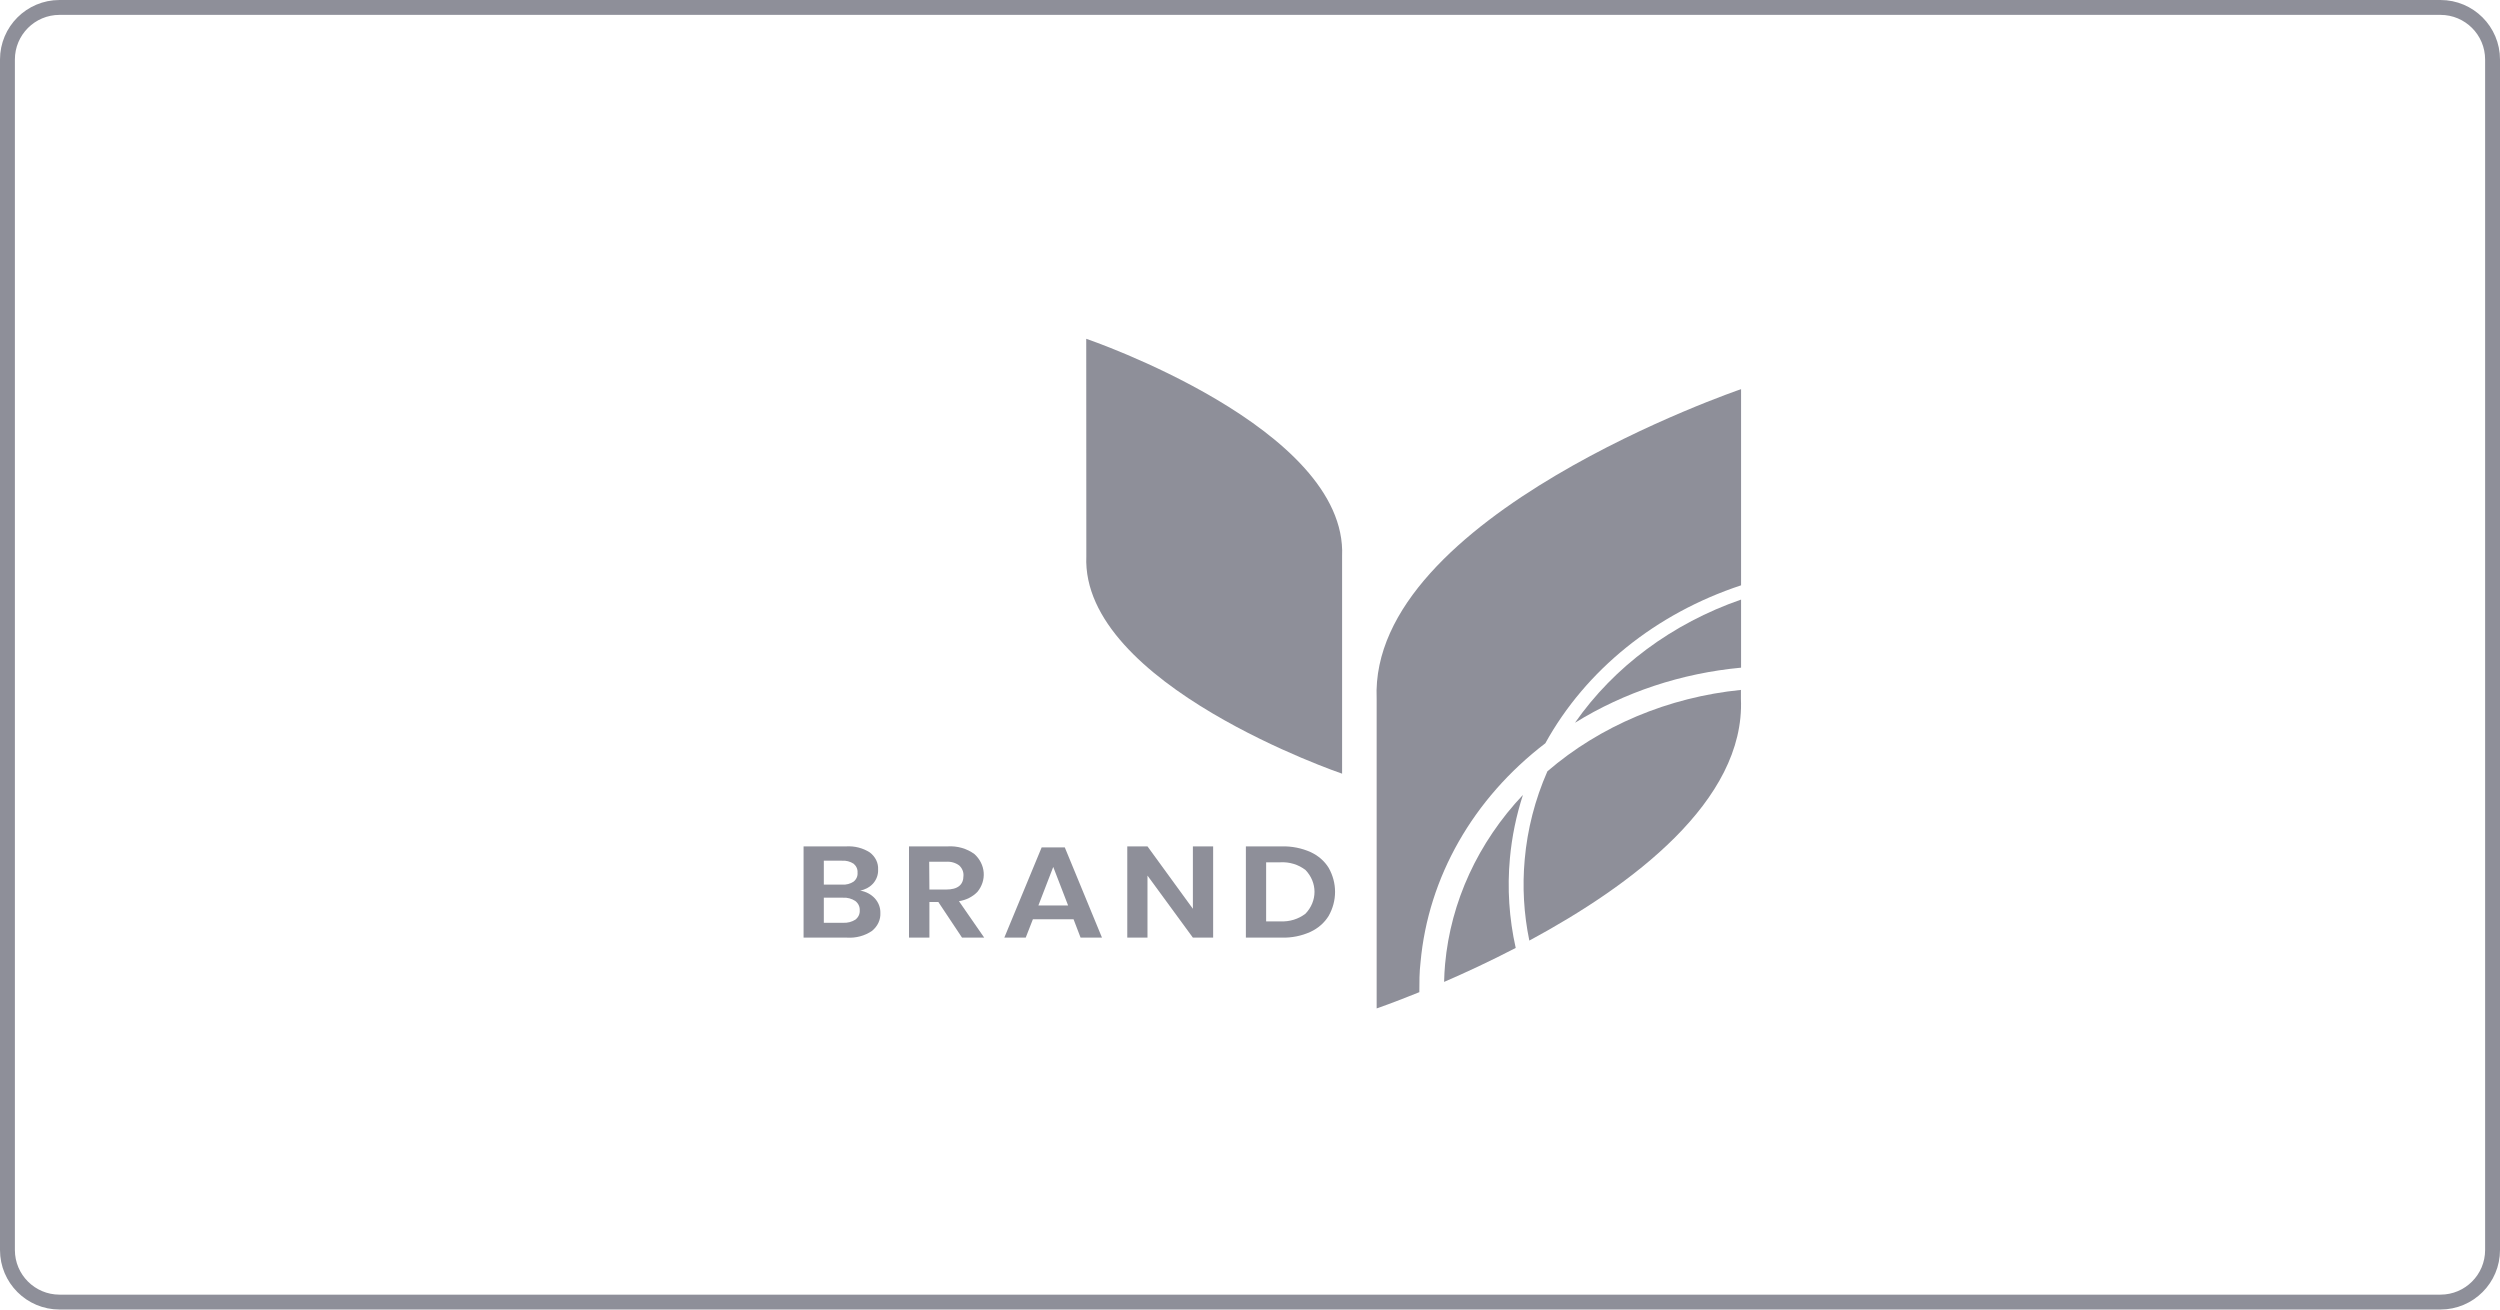
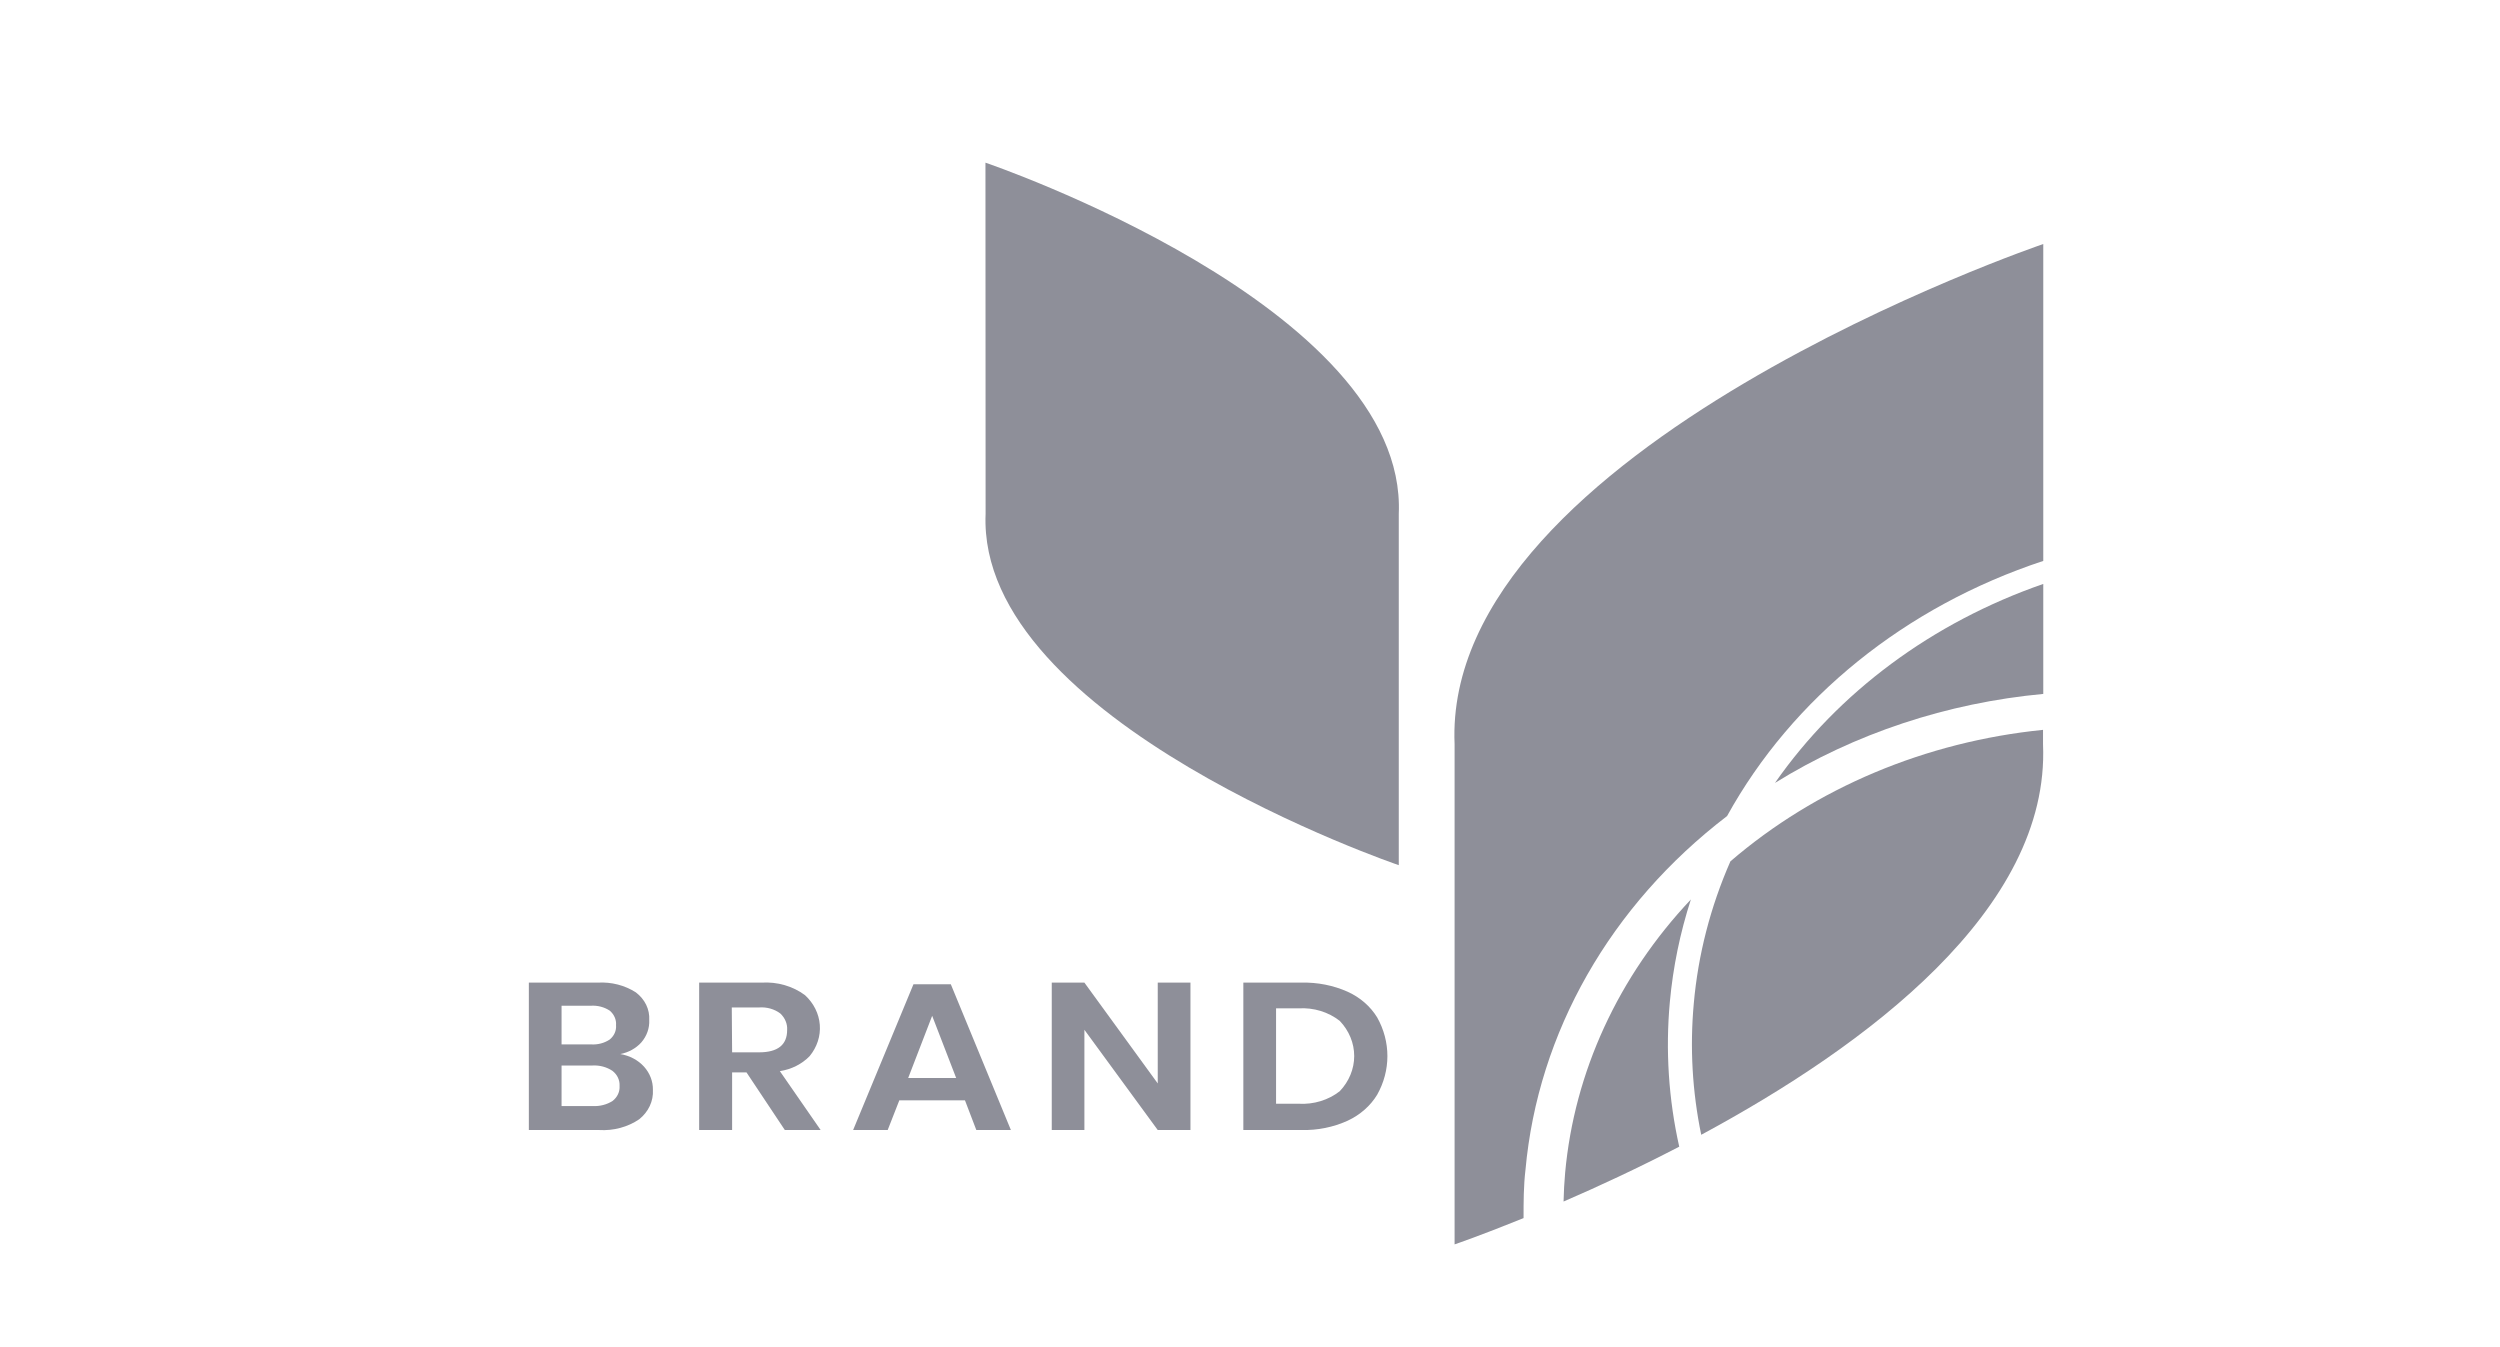
- <svg xmlns="http://www.w3.org/2000/svg" width="168" height="88" viewBox="0 0 168 88" fill="none">
-   <rect x="0.5" y="0.5" width="167" height="87" rx="3.5" stroke="#8E8F99" />
-   <path d="M58.792 60.373C59.037 60.647 59.168 60.989 59.161 61.341C59.174 61.57 59.129 61.799 59.03 62.011C58.931 62.222 58.78 62.411 58.589 62.563C58.112 62.887 57.521 63.046 56.925 63.009H54V56.877H56.865C57.431 56.843 57.992 56.987 58.452 57.284C58.638 57.424 58.784 57.6 58.88 57.799C58.977 57.998 59.021 58.215 59.008 58.432C59.025 58.77 58.907 59.103 58.675 59.369C58.453 59.613 58.146 59.782 57.803 59.849C58.192 59.913 58.542 60.098 58.792 60.373ZM55.361 59.447H56.586C56.864 59.466 57.14 59.394 57.364 59.244C57.456 59.169 57.528 59.075 57.573 58.972C57.619 58.868 57.637 58.756 57.627 58.645C57.636 58.533 57.617 58.422 57.572 58.319C57.527 58.215 57.457 58.122 57.368 58.045C57.137 57.891 56.852 57.818 56.566 57.839H55.361V59.447ZM57.484 61.799C57.582 61.722 57.66 61.626 57.71 61.518C57.76 61.41 57.782 61.293 57.774 61.176C57.781 61.058 57.758 60.939 57.707 60.83C57.656 60.721 57.577 60.624 57.477 60.547C57.238 60.387 56.943 60.308 56.645 60.325H55.361V62.012H56.662C56.955 62.027 57.245 61.952 57.484 61.799Z" fill="#8E8F99" />
-   <path d="M64.649 63.009L63.055 60.613H62.456V63.009H61.085V56.877H63.68C64.335 56.836 64.981 57.022 65.487 57.398C65.85 57.731 66.069 58.17 66.104 58.635C66.14 59.1 65.989 59.561 65.68 59.936C65.36 60.266 64.923 60.486 64.442 60.559L66.139 63.009H64.649ZM62.456 59.777H63.577C64.356 59.777 64.745 59.467 64.745 58.848C64.753 58.722 64.732 58.595 64.683 58.477C64.633 58.358 64.557 58.25 64.459 58.159C64.213 57.975 63.896 57.886 63.577 57.91H62.442L62.456 59.777Z" fill="#8E8F99" />
-   <path d="M72.143 61.775H69.41L68.928 63.009H67.49L69.999 56.946H71.554L74.053 63.009H72.615L72.143 61.775ZM71.776 60.846L70.778 58.258L69.78 60.846H71.776Z" fill="#8E8F99" />
-   <path d="M81.523 63.009H80.162L77.111 58.839V63.009H75.753V56.877H77.111L80.162 61.071V56.877H81.523V63.009Z" fill="#8E8F99" />
-   <path d="M89.29 61.541C89.009 62.005 88.58 62.381 88.059 62.623C87.466 62.892 86.809 63.025 86.146 63.009H83.723V56.877H86.146C86.808 56.861 87.465 56.991 88.059 57.255C88.58 57.491 89.009 57.864 89.29 58.324C89.57 58.823 89.716 59.374 89.716 59.933C89.716 60.492 89.57 61.043 89.29 61.541ZM87.733 61.395C88.121 60.987 88.335 60.468 88.335 59.931C88.335 59.394 88.121 58.875 87.733 58.468C87.263 58.099 86.651 57.911 86.029 57.947H85.084V61.916H86.029C86.651 61.951 87.263 61.764 87.733 61.395Z" fill="#8E8F99" />
-   <path d="M72.995 22.767C72.995 22.767 90.561 28.737 90.189 37.377V51.991C90.189 51.991 72.635 46.017 73.001 37.377L72.995 22.767Z" fill="#8E8F99" />
-   <path d="M105.839 48.569C109.157 46.514 112.994 45.241 117 44.867V40.292C112.384 41.894 108.469 44.797 105.839 48.569Z" fill="#8E8F99" />
-   <path d="M103.846 49.948C106.561 45.025 111.269 41.227 117 39.334V26.152C117 26.152 91.982 34.657 92.511 46.961V67.767C92.511 67.767 93.626 67.386 95.38 66.673C95.38 66.008 95.38 65.337 95.46 64.663C95.978 58.951 98.994 53.658 103.846 49.948Z" fill="#8E8F99" />
-   <path d="M101.466 57.677C101.598 56.234 101.891 54.807 102.342 53.417C99.32 56.621 97.491 60.597 97.11 64.786C97.074 65.181 97.054 65.577 97.044 65.984C98.465 65.37 100.119 64.603 101.856 63.702C101.412 61.72 101.281 59.692 101.466 57.677Z" fill="#8E8F99" />
-   <path d="M102.461 57.752C102.295 59.575 102.399 61.409 102.771 63.207C109.606 59.525 117.286 53.836 116.99 46.961V46.362C112.107 46.854 107.538 48.776 103.985 51.832C103.154 53.726 102.64 55.721 102.461 57.752Z" fill="#8E8F99" />
+ <svg xmlns="http://www.w3.org/2000/svg" width="104" height="56" viewBox="0 0 104 56" fill="none">
+   <path d="M26.792 44.373C27.037 44.647 27.168 44.989 27.161 45.341C27.174 45.57 27.129 45.799 27.03 46.011C26.931 46.222 26.78 46.411 26.589 46.563C26.112 46.887 25.521 47.046 24.925 47.009H22V40.877H24.865C25.431 40.843 25.992 40.987 26.453 41.284C26.637 41.424 26.784 41.6 26.881 41.799C26.977 41.998 27.021 42.215 27.008 42.432C27.025 42.77 26.907 43.103 26.675 43.369C26.453 43.613 26.146 43.782 25.804 43.849C26.192 43.913 26.542 44.098 26.792 44.373ZM23.361 43.447H24.586C24.864 43.466 25.14 43.394 25.364 43.244C25.456 43.169 25.528 43.075 25.573 42.972C25.619 42.868 25.637 42.756 25.627 42.645C25.636 42.533 25.617 42.422 25.572 42.319C25.527 42.215 25.457 42.122 25.368 42.045C25.137 41.891 24.852 41.818 24.566 41.839H23.361V43.447ZM25.484 45.799C25.582 45.722 25.66 45.626 25.71 45.518C25.76 45.41 25.782 45.293 25.774 45.176C25.781 45.058 25.758 44.939 25.707 44.83C25.656 44.721 25.577 44.624 25.477 44.547C25.238 44.387 24.943 44.308 24.645 44.325H23.361V46.012H24.662C24.955 46.027 25.245 45.952 25.484 45.799Z" fill="#8E8F99" />
+   <path d="M32.649 47.009L31.055 44.613H30.456V47.009H29.085V40.877H31.68C32.335 40.836 32.981 41.022 33.487 41.398C33.85 41.731 34.069 42.17 34.104 42.635C34.14 43.1 33.989 43.561 33.68 43.936C33.36 44.266 32.923 44.486 32.442 44.559L34.139 47.009H32.649ZM30.456 43.777H31.577C32.356 43.777 32.745 43.467 32.745 42.848C32.753 42.722 32.732 42.595 32.682 42.477C32.633 42.358 32.557 42.25 32.459 42.159C32.213 41.975 31.896 41.886 31.577 41.91H30.442L30.456 43.777Z" fill="#8E8F99" />
+   <path d="M40.143 45.775H37.411L36.928 47.009H35.49L38 40.946H39.554L42.053 47.009H40.615L40.143 45.775ZM39.777 44.846L38.778 42.258L37.78 44.846H39.777Z" fill="#8E8F99" />
+   <path d="M49.523 47.009H48.162L45.111 42.839V47.009H43.753V40.877H45.111L48.162 45.071V40.877H49.523V47.009Z" fill="#8E8F99" />
+   <path d="M57.29 45.541C57.009 46.005 56.58 46.381 56.059 46.623C55.467 46.892 54.809 47.025 54.146 47.009H51.723V40.877H54.146C54.808 40.861 55.465 40.991 56.059 41.255C56.58 41.491 57.009 41.864 57.29 42.324C57.57 42.823 57.716 43.374 57.716 43.933C57.716 44.492 57.57 45.043 57.29 45.541ZM55.733 45.395C56.121 44.987 56.335 44.468 56.335 43.931C56.335 43.394 56.121 42.875 55.733 42.468C55.263 42.099 54.651 41.911 54.029 41.947H53.084V45.916H54.029C54.651 45.951 55.263 45.764 55.733 45.395Z" fill="#8E8F99" />
+   <path d="M40.995 6.767C40.995 6.767 58.562 12.737 58.189 21.377V35.991C58.189 35.991 40.635 30.017 41.001 21.377L40.995 6.767Z" fill="#8E8F99" />
+   <path d="M73.839 32.569C77.156 30.514 80.994 29.241 85 28.867V24.292C80.384 25.893 76.469 28.797 73.839 32.569Z" fill="#8E8F99" />
+   <path d="M71.846 33.948C74.561 29.025 79.269 25.227 85 23.334V10.152C85 10.152 59.982 18.657 60.511 30.961V51.767C60.511 51.767 61.626 51.386 63.38 50.673C63.38 50.008 63.38 49.337 63.46 48.663C63.978 42.951 66.994 37.658 71.846 33.948Z" fill="#8E8F99" />
+   <path d="M69.466 41.677C69.598 40.234 69.891 38.807 70.341 37.417C67.32 40.621 65.491 44.597 65.11 48.786C65.074 49.181 65.054 49.577 65.044 49.984C66.465 49.37 68.119 48.603 69.856 47.702C69.412 45.72 69.281 43.692 69.466 41.677Z" fill="#8E8F99" />
+   <path d="M70.461 41.752C70.295 43.575 70.399 45.409 70.771 47.207C77.606 43.525 85.286 37.836 84.99 30.961V30.362C80.107 30.854 75.538 32.776 71.985 35.832C71.154 37.726 70.64 39.721 70.461 41.752Z" fill="#8E8F99" />
</svg>
